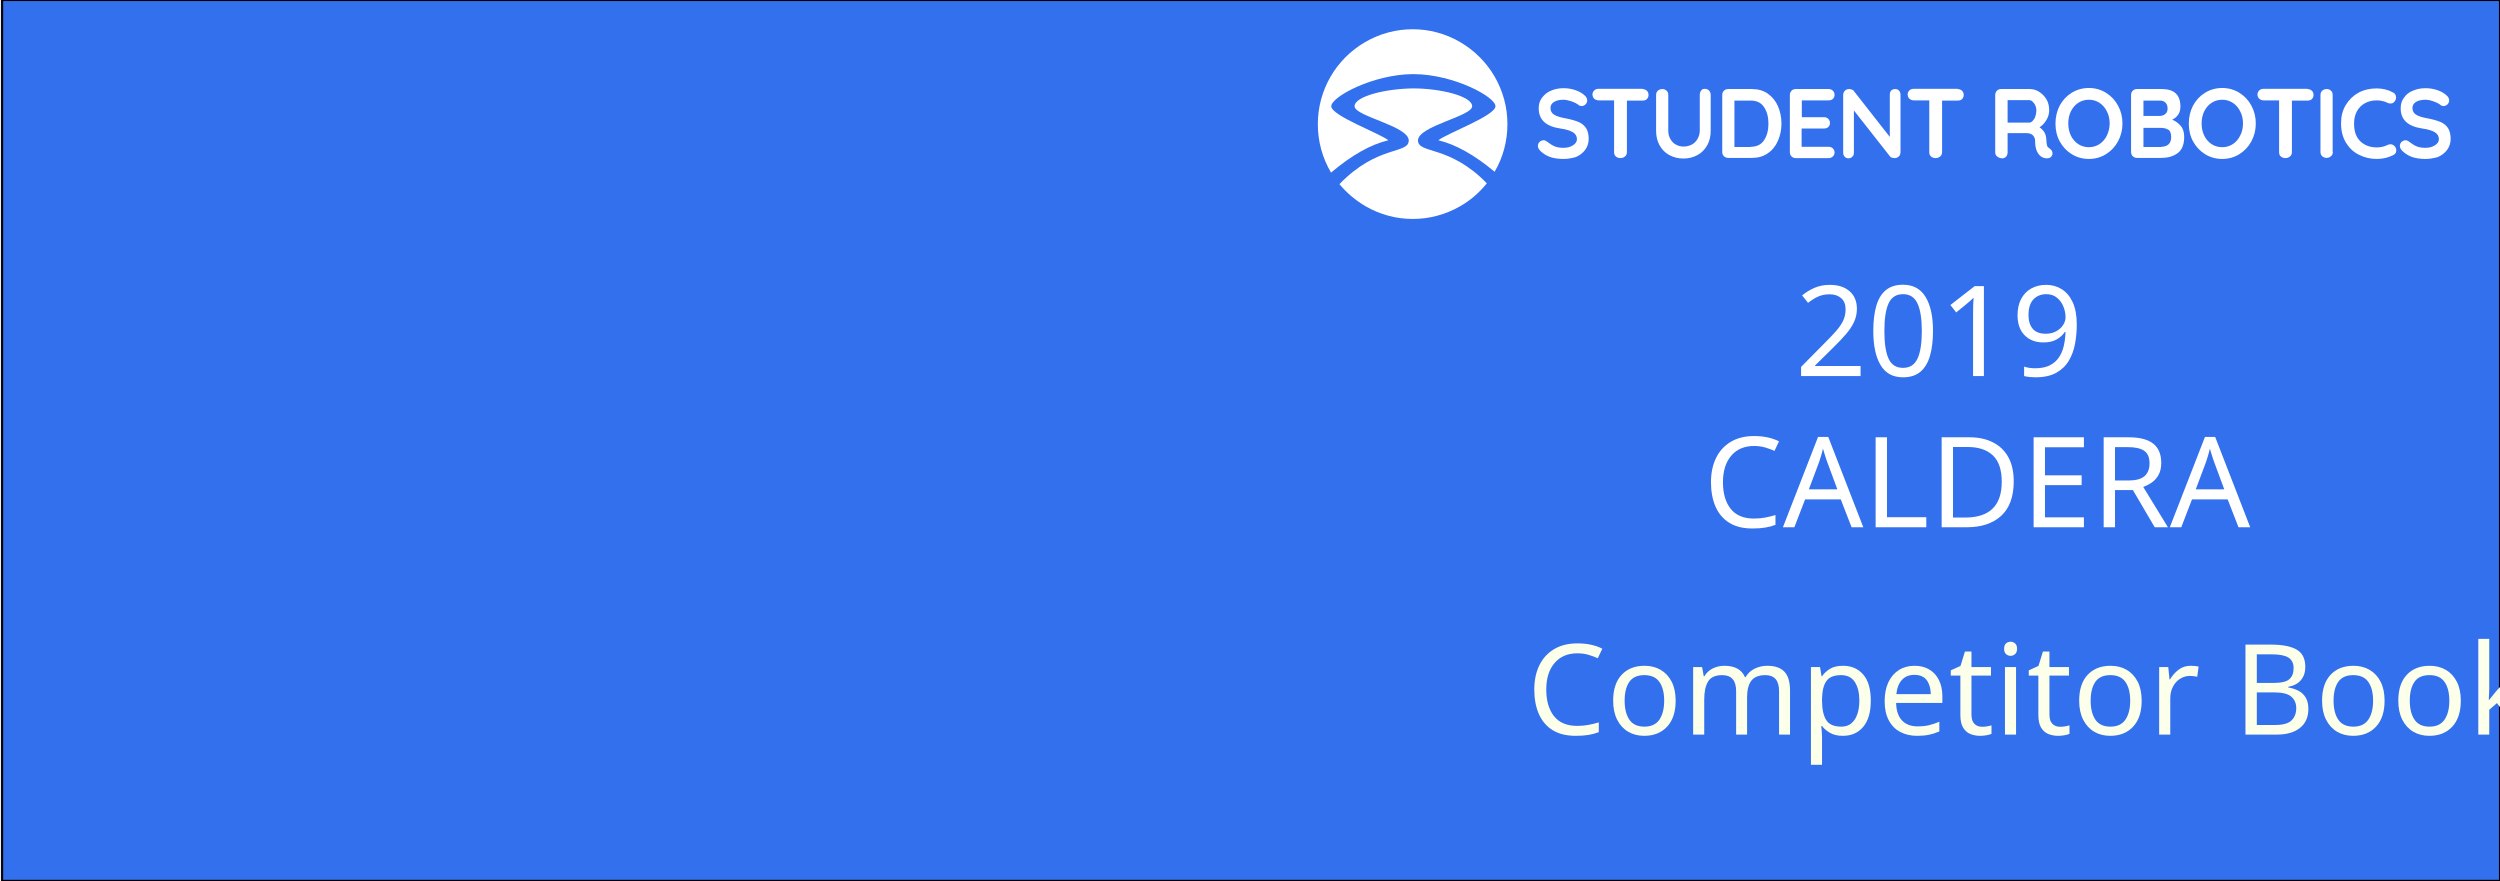
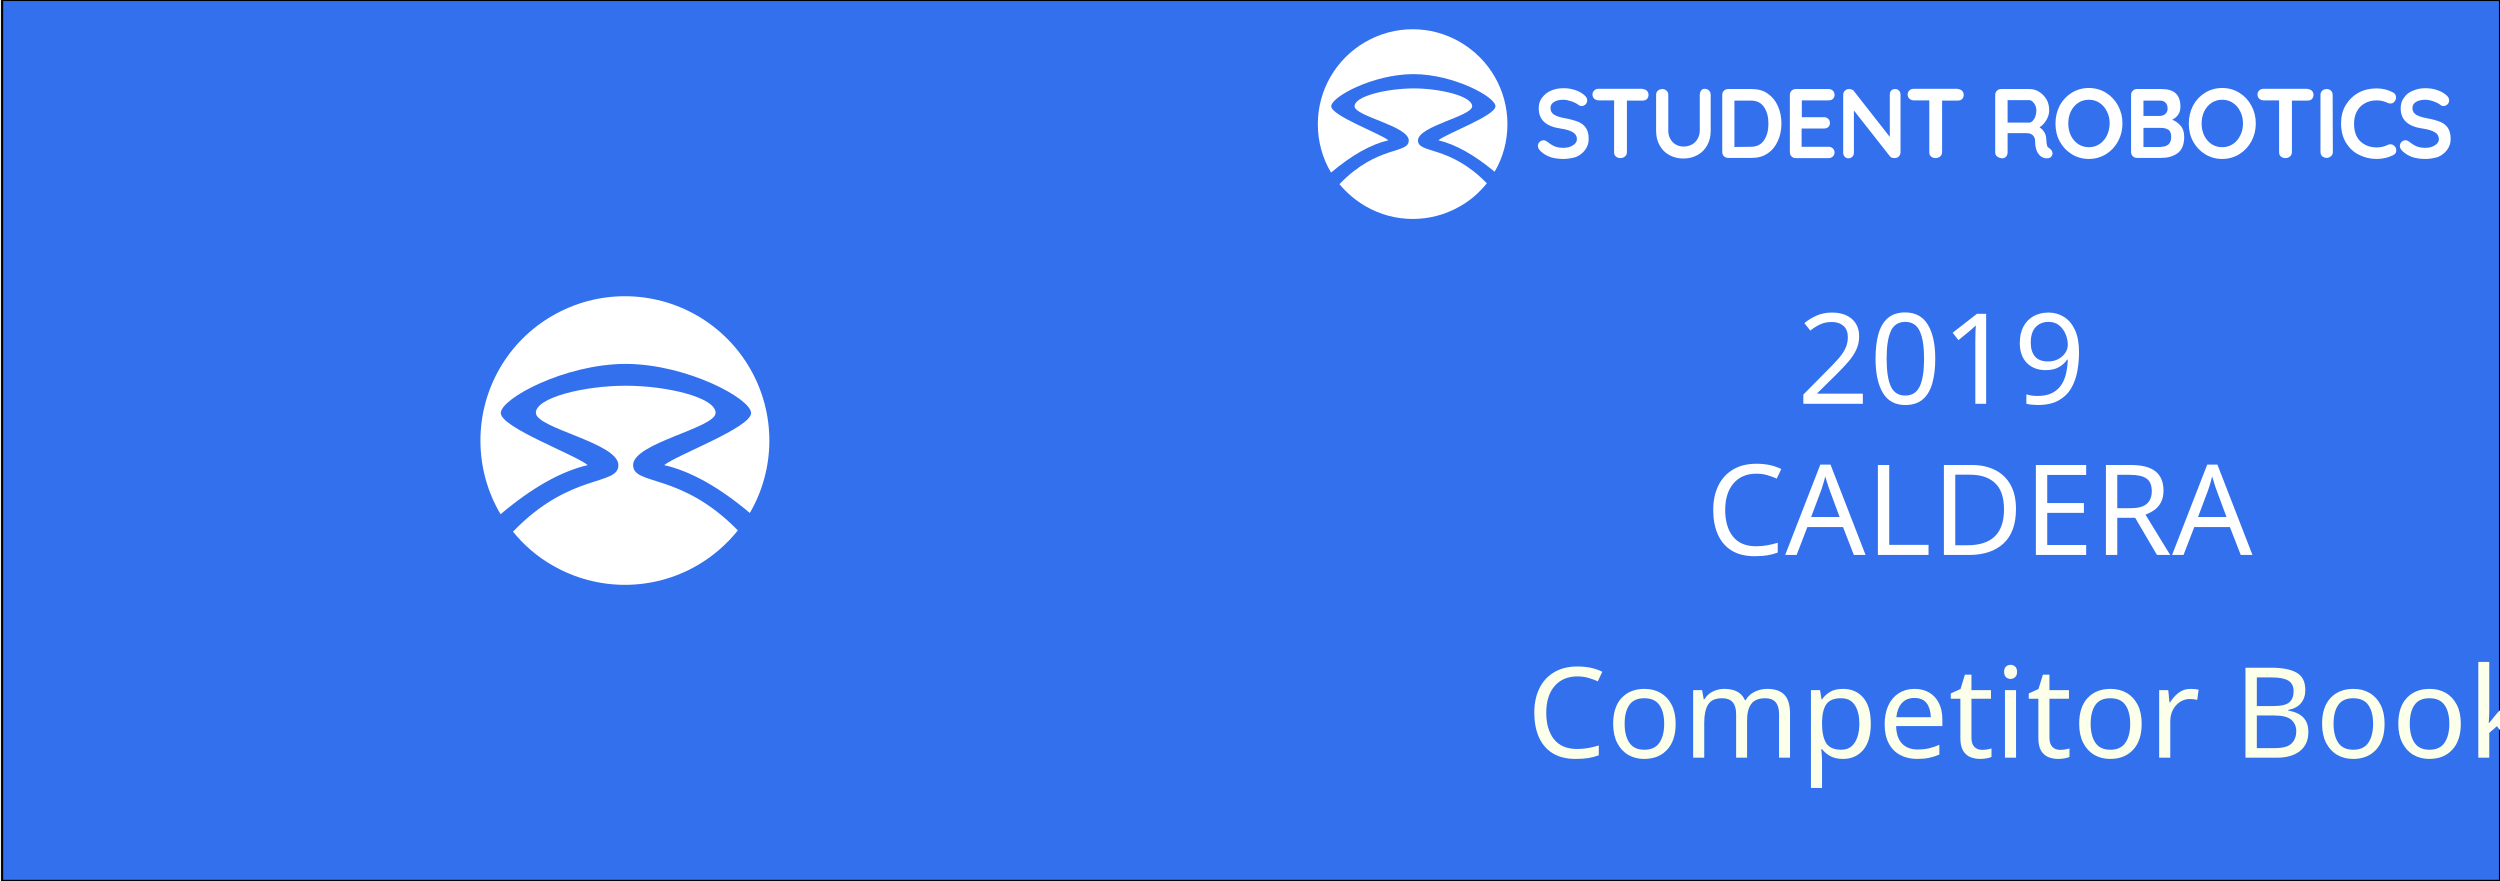
<svg xmlns="http://www.w3.org/2000/svg" version="1.1" id="svg8" x="0px" y="0px" viewBox="0 0 1190.6 419.5" style="enable-background:new 0 0 1190.6 419.5;" xml:space="preserve">
  <style type="text/css">
	.st0{fill:#3270ED;stroke:#000000;stroke-miterlimit:10;}
	.st1{fill:#FFFFFF;}
	.st2{font-family:'Oswald-Regular';}
	.st3{font-size:60px;}
	.st4{fill:#FCFFE9;}
	.st5{font-family:'OpenSansCondensed-Light';}
</style>
-   <rect x="1" class="st0" width="1189.6" height="419.5" />
+   <rect x="1" y="0" class="st0" width="1189.6" height="419.5" />
  <g id="Symbol-and-Text---White">
-     <path id="STUDENT-ROBOTICS" class="st1" d="M744.6,75.7c-2.3,0-4.3-0.3-6-0.8c-1.8-0.6-3.4-1.5-4.9-2.9c-0.8-0.8-1.3-1.6-1.3-2.5   c0-0.7,0.3-1.4,0.8-1.9c0.5-0.5,1.2-0.8,1.9-0.8c0.6,0,1.1,0.2,1.6,0.6c1.3,1,2.5,1.8,3.7,2.3c1.2,0.5,2.6,0.7,4.2,0.7   c1.8,0,3.3-0.4,4.5-1.2c1.3-0.8,1.9-1.8,1.9-2.9c0-1.4-0.6-2.5-1.9-3.3c-1.3-0.8-3.2-1.4-6-1.8c-6.9-1-10.3-4.2-10.3-9.6   c0-2,0.5-3.7,1.6-5.1s2.4-2.6,4.2-3.3c1.8-0.8,3.8-1.2,6-1.2c2,0,3.8,0.3,5.6,0.9s3.2,1.4,4.3,2.4c0.9,0.7,1.4,1.6,1.4,2.5   c0,0.7-0.3,1.4-0.8,1.9c-0.5,0.5-1.2,0.8-1.9,0.8c-0.5,0-0.9-0.1-1.3-0.4c-0.8-0.7-2-1.3-3.4-1.8c-1.5-0.5-2.8-0.8-3.9-0.8   c-2,0-3.5,0.4-4.6,1.1c-1.1,0.7-1.6,1.7-1.6,2.9c0,1.3,0.6,2.4,1.7,3.1c1.1,0.7,2.9,1.3,5.2,1.7c2.7,0.5,4.8,1.1,6.5,1.8   c1.6,0.7,2.8,1.7,3.6,3c0.8,1.3,1.2,3,1.2,5.1c0,2-0.6,3.7-1.7,5.2c-1.1,1.5-2.6,2.6-4.4,3.4C748.7,75.3,746.8,75.7,744.6,75.7z    M782.2,42.4c0.8,0,1.5,0.3,2.1,0.8c0.5,0.5,0.8,1.2,0.8,2s-0.3,1.5-0.8,2c-0.5,0.5-1.2,0.7-2.1,0.7h-7.4v24.6c0,0.8-0.3,1.5-0.9,2   c-0.6,0.5-1.3,0.8-2.2,0.8s-1.6-0.3-2.2-0.8c-0.6-0.5-0.8-1.2-0.8-2V47.8h-7.4c-0.8,0-1.5-0.3-2.1-0.8c-0.5-0.5-0.8-1.2-0.8-2   c0-0.8,0.3-1.4,0.8-1.9c0.5-0.5,1.2-0.8,2-0.8H782.2z M811.9,42.3c0.8,0,1.5,0.3,2,0.8s0.8,1.2,0.8,2.1v17c0,2.6-0.5,4.9-1.6,6.9   s-2.6,3.6-4.6,4.7s-4.2,1.7-6.8,1.7c-2.5,0-4.8-0.6-6.8-1.7c-2-1.1-3.5-2.7-4.6-4.7s-1.6-4.3-1.6-6.9v-17c0-0.8,0.3-1.5,0.8-2   c0.6-0.5,1.3-0.8,2.2-0.8c0.8,0,1.4,0.3,2,0.8s0.8,1.2,0.8,2v17c0,1.5,0.3,2.8,1,4s1.5,2.1,2.7,2.7c1.1,0.6,2.3,0.9,3.6,0.9   c1.3,0,2.6-0.3,3.8-0.9c1.2-0.6,2.1-1.5,2.8-2.7s1.1-2.5,1.1-4v-17c0-0.8,0.2-1.5,0.7-2.1C810.4,42.6,811.1,42.3,811.9,42.3z    M834.3,42.4c2.9,0,5.5,0.7,7.6,2.2s3.7,3.4,4.8,5.9c1.1,2.5,1.7,5.3,1.7,8.3c0,3.1-0.6,5.9-1.7,8.3c-1.1,2.5-2.7,4.5-4.8,5.9   c-2.1,1.5-4.6,2.2-7.6,2.2H823c-0.8,0-1.5-0.3-2-0.8c-0.5-0.5-0.8-1.2-0.8-2V45.2c0-0.8,0.3-1.5,0.8-2s1.2-0.8,2-0.8H834.3z    M833.8,69.9c2.8,0,4.9-1,6.3-3.1c1.4-2.1,2.1-4.7,2.1-7.9c0-3.2-0.7-5.8-2.1-7.9c-1.4-2.1-3.5-3.1-6.3-3.1H826v22.1H833.8z    M870.9,69.9c0.8,0,1.5,0.3,2,0.8c0.5,0.5,0.8,1.2,0.8,1.9c0,0.8-0.3,1.4-0.8,1.9c-0.5,0.5-1.2,0.8-2,0.8h-15.7   c-0.8,0-1.5-0.3-2-0.8c-0.5-0.5-0.8-1.2-0.8-2V45.2c0-0.8,0.3-1.5,0.8-2c0.5-0.5,1.2-0.8,2-0.8h15.7c0.8,0,1.5,0.3,2,0.8   c0.5,0.5,0.8,1.2,0.8,2c0,0.8-0.3,1.4-0.8,1.9c-0.5,0.5-1.2,0.7-2.1,0.7h-12.7v8h10.6c0.8,0,1.5,0.3,2,0.8c0.5,0.5,0.8,1.2,0.8,2   c0,0.8-0.3,1.4-0.8,1.9c-0.5,0.5-1.2,0.7-2.1,0.7h-10.6v8.7H870.9z M902.6,42.4c0.8,0,1.4,0.3,1.8,0.8c0.5,0.5,0.7,1.1,0.7,1.9   v27.4c0,0.8-0.3,1.5-0.8,2c-0.5,0.5-1.2,0.8-2,0.8c-0.4,0-0.9-0.1-1.3-0.2c-0.4-0.1-0.7-0.3-0.9-0.6l-17.2-21.9v20.1   c0,0.8-0.2,1.4-0.7,1.9s-1.1,0.8-1.9,0.8c-0.8,0-1.4-0.3-1.8-0.8c-0.5-0.5-0.7-1.1-0.7-1.9V45.2c0-0.8,0.3-1.5,0.8-2s1.2-0.8,2-0.8   c0.5,0,0.9,0.1,1.4,0.3c0.5,0.2,0.8,0.4,1,0.8L900,65.2V45c0-0.8,0.2-1.4,0.7-1.9C901.2,42.6,901.8,42.4,902.6,42.4z M932.3,42.4   c0.8,0,1.5,0.3,2.1,0.8c0.5,0.5,0.8,1.2,0.8,2s-0.3,1.5-0.8,2s-1.2,0.7-2.1,0.7h-7.4v24.6c0,0.8-0.3,1.5-0.9,2   c-0.6,0.5-1.3,0.8-2.2,0.8c-0.9,0-1.6-0.3-2.2-0.8c-0.6-0.5-0.8-1.2-0.8-2V47.8h-7.4c-0.8,0-1.5-0.3-2.1-0.8   c-0.5-0.5-0.8-1.2-0.8-2c0-0.8,0.3-1.4,0.8-1.9c0.5-0.5,1.2-0.8,2-0.8H932.3z M976.1,70.7c0.4,0.3,0.7,0.6,1,1   c0.2,0.4,0.4,0.8,0.4,1.3c0,0.6-0.2,1.1-0.6,1.6c-0.5,0.6-1.2,0.8-2.2,0.8c-0.8,0-1.4-0.2-2.1-0.5c-2.3-1.3-3.4-3.9-3.4-7.8   c0-1.1-0.4-2-1.1-2.7s-1.8-1-3.2-1h-8.8v9.1c0,0.8-0.2,1.5-0.7,2.1c-0.5,0.5-1.1,0.8-1.8,0.8c-0.9,0-1.7-0.3-2.4-0.8   c-0.7-0.5-1-1.2-1-2V45.2c0-0.8,0.3-1.5,0.8-2s1.2-0.8,2-0.8h13.5c1.6,0,3.2,0.4,4.6,1.3c1.4,0.9,2.6,2.1,3.5,3.6s1.3,3.3,1.3,5.2   c0,1.6-0.4,3.1-1.3,4.6s-1.9,2.7-3.3,3.5c2,1.4,3.1,3.2,3.2,5.5c0.1,0.5,0.1,1,0.1,1.5c0.1,1,0.3,1.7,0.4,2.1   C975.3,70.1,975.6,70.4,976.1,70.7z M966.4,58.4c0.6,0,1.1-0.3,1.6-0.8c0.5-0.5,1-1.2,1.3-2.1c0.3-0.9,0.5-1.9,0.5-2.9   c0-0.9-0.2-1.7-0.5-2.4c-0.3-0.7-0.8-1.3-1.3-1.8s-1.1-0.7-1.6-0.7h-10.3v10.7H966.4z M1010.8,58.8c0,3.1-0.7,5.9-2.1,8.5   c-1.4,2.6-3.3,4.6-5.7,6.1s-5.2,2.3-8.2,2.3c-3,0-5.8-0.8-8.2-2.3s-4.3-3.5-5.7-6.1c-1.4-2.6-2-5.4-2-8.5c0-3.1,0.7-5.9,2-8.5   c1.4-2.6,3.3-4.6,5.7-6.1c2.4-1.5,5.2-2.3,8.2-2.3c3,0,5.8,0.8,8.2,2.3c2.4,1.5,4.3,3.5,5.7,6.1   C1010.1,52.9,1010.8,55.7,1010.8,58.8z M1004.7,58.8c0-2.1-0.4-4-1.3-5.7c-0.8-1.7-2-3.1-3.5-4.1c-1.5-1-3.2-1.5-5.1-1.5   c-1.9,0-3.6,0.5-5.1,1.5c-1.5,1-2.6,2.3-3.5,4.1c-0.8,1.7-1.2,3.6-1.2,5.7c0,2.1,0.4,4,1.2,5.7c0.8,1.7,2,3.1,3.5,4.1   s3.2,1.5,5.1,1.5c1.9,0,3.6-0.5,5.1-1.5c1.5-1,2.7-2.4,3.5-4.1S1004.7,60.9,1004.7,58.8z M1034.5,57c1.7,0.7,3,1.7,4.1,3   s1.6,3.1,1.6,5.2c0,3.7-1.1,6.3-3.2,7.8c-2.1,1.5-4.7,2.2-7.6,2.2h-11.7c-0.8,0-1.5-0.3-2-0.8c-0.5-0.5-0.8-1.2-0.8-2V45.2   c0-0.8,0.3-1.5,0.8-2s1.2-0.8,2-0.8h11.8c6,0,8.9,2.8,8.9,8.4c0,1.4-0.3,2.7-1,3.7C1036.7,55.6,1035.7,56.4,1034.5,57z    M1032.3,51.8c0-1.3-0.3-2.2-1-2.9s-1.5-1-2.7-1h-7.8v7.3h7.9c0.9,0,1.8-0.3,2.5-0.9C1031.9,53.7,1032.3,52.8,1032.3,51.8z    M1029.3,69.9c1.5,0,2.6-0.4,3.5-1.2c0.8-0.8,1.2-1.9,1.2-3.4c0-1.8-0.5-3.1-1.5-3.6c-1-0.6-2.2-0.8-3.6-0.8h-8.1v9.1H1029.3z    M1074.3,58.8c0,3.1-0.7,5.9-2.1,8.5c-1.4,2.6-3.3,4.6-5.7,6.1s-5.2,2.3-8.2,2.3c-3,0-5.8-0.8-8.2-2.3s-4.3-3.5-5.7-6.1   c-1.4-2.6-2-5.4-2-8.5c0-3.1,0.7-5.9,2-8.5c1.4-2.6,3.3-4.6,5.7-6.1c2.4-1.5,5.2-2.3,8.2-2.3c3,0,5.8,0.8,8.2,2.3   c2.4,1.5,4.3,3.5,5.7,6.1S1074.3,55.7,1074.3,58.8z M1068.2,58.8c0-2.1-0.4-4-1.3-5.7c-0.8-1.7-2-3.1-3.5-4.1s-3.2-1.5-5.1-1.5   c-1.9,0-3.6,0.5-5.1,1.5c-1.5,1-2.6,2.3-3.5,4.1c-0.8,1.7-1.2,3.6-1.2,5.7c0,2.1,0.4,4,1.2,5.7c0.8,1.7,2,3.1,3.5,4.1   c1.5,1,3.2,1.5,5.1,1.5c1.9,0,3.6-0.5,5.1-1.5c1.5-1,2.7-2.4,3.5-4.1C1067.8,62.8,1068.2,60.9,1068.2,58.8z M1098.9,42.4   c0.8,0,1.5,0.3,2.1,0.8c0.5,0.5,0.8,1.2,0.8,2s-0.3,1.5-0.8,2c-0.5,0.5-1.2,0.7-2.1,0.7h-7.4v24.6c0,0.8-0.3,1.5-0.9,2   c-0.6,0.5-1.3,0.8-2.2,0.8c-0.9,0-1.6-0.3-2.2-0.8c-0.6-0.5-0.8-1.2-0.8-2V47.8h-7.4c-0.8,0-1.5-0.3-2.1-0.8   c-0.5-0.5-0.8-1.2-0.8-2c0-0.8,0.3-1.4,0.8-1.9c0.5-0.5,1.2-0.8,2-0.8H1098.9z M1111,72.4c0,0.8-0.3,1.5-0.9,2   c-0.6,0.5-1.3,0.8-2.1,0.8c-0.8,0-1.5-0.3-2.1-0.8c-0.5-0.5-0.8-1.2-0.8-2V45.2c0-0.8,0.3-1.5,0.8-2c0.6-0.5,1.3-0.8,2.2-0.8   c0.8,0,1.5,0.3,2,0.8c0.6,0.5,0.8,1.2,0.8,2V72.4z M1139.6,44c1,0.5,1.5,1.3,1.5,2.4c0,0.7-0.2,1.3-0.7,1.9c-0.5,0.7-1.1,1-1.9,1   c-0.5,0-1.1-0.1-1.6-0.4c-1.5-0.7-3.2-1.1-5-1.1c-2.2,0-4.1,0.5-5.7,1.4c-1.6,0.9-2.9,2.2-3.8,3.9s-1.3,3.6-1.3,5.8   c0,3.7,1,6.5,3,8.4c2,1.9,4.6,2.9,7.8,2.9c1.9,0,3.6-0.4,5-1.1c0.6-0.3,1.1-0.4,1.5-0.4c0.8,0,1.5,0.3,2.1,1   c0.5,0.6,0.7,1.2,0.7,1.9c0,0.5-0.1,1-0.4,1.4c-0.3,0.4-0.6,0.7-1.1,0.9c-2.4,1.2-5,1.8-7.8,1.8c-3.1,0-5.9-0.7-8.5-2   s-4.6-3.2-6.2-5.8c-1.5-2.5-2.3-5.6-2.3-9.2c0-3.2,0.7-6.1,2.2-8.6c1.5-2.5,3.5-4.5,6-5.9c2.6-1.4,5.5-2.1,8.7-2.1   C1134.6,42.1,1137.2,42.7,1139.6,44z M1155.1,75.7c-2.3,0-4.3-0.3-6-0.8c-1.8-0.6-3.4-1.5-4.9-2.9c-0.8-0.8-1.3-1.6-1.3-2.5   c0-0.7,0.3-1.4,0.8-1.9c0.5-0.5,1.2-0.8,1.9-0.8c0.6,0,1.1,0.2,1.6,0.6c1.3,1,2.5,1.8,3.7,2.3c1.2,0.5,2.6,0.7,4.2,0.7   c1.8,0,3.3-0.4,4.5-1.2c1.3-0.8,1.9-1.8,1.9-2.9c0-1.4-0.6-2.5-1.9-3.3c-1.3-0.8-3.2-1.4-6-1.8c-6.9-1-10.3-4.2-10.3-9.6   c0-2,0.5-3.7,1.6-5.1c1-1.5,2.4-2.6,4.2-3.3c1.8-0.8,3.8-1.2,6-1.2c2,0,3.8,0.3,5.6,0.9s3.2,1.4,4.3,2.4c0.9,0.7,1.4,1.6,1.4,2.5   c0,0.7-0.3,1.4-0.8,1.9c-0.5,0.5-1.2,0.8-1.9,0.8c-0.5,0-0.9-0.1-1.3-0.4c-0.8-0.7-2-1.3-3.4-1.8s-2.8-0.8-3.9-0.8   c-2,0-3.5,0.4-4.6,1.1c-1.1,0.7-1.6,1.7-1.6,2.9c0,1.3,0.6,2.4,1.7,3.1c1.1,0.7,2.9,1.3,5.2,1.7c2.7,0.5,4.8,1.1,6.5,1.8   c1.6,0.7,2.8,1.7,3.6,3s1.2,3,1.2,5.1c0,2-0.6,3.7-1.7,5.2c-1.1,1.5-2.6,2.6-4.4,3.4C1159.2,75.3,1157.3,75.7,1155.1,75.7z" />
-     <path id="Combined-Shape" class="st1" d="M708.1,87.3c-3.5,4.3-7.7,8.1-12.7,10.9c-14,8.1-31.2,8.1-45.1,0   c-4.8-2.8-9-6.4-12.4-10.5c18.1-18.8,33-14.2,33-20.8c0-6.9-25.8-11.5-25.8-16.3c0-4.8,15.1-8.4,28-8.5c12.9,0,28,3.7,28,8.5   c0,4.8-25.8,9.4-25.8,16.3C675.4,73.4,690.2,68.9,708.1,87.3L708.1,87.3z M711.8,81.8c-9.6-8-18.5-13-26.8-15   c4.1-3.3,27.2-11.7,27.2-16.2c0-4.5-19.9-15.2-38.9-15.3v0c-0.1,0-0.1,0-0.2,0c-0.1,0-0.1,0-0.2,0v0c-19,0.1-38.9,10.8-38.9,15.3   c0,4.5,23.1,12.9,27.2,16.2c-8.4,2-17.5,7.1-27.3,15.4c-4.1-6.9-6.3-14.8-6.3-23.1c0-16.1,8.6-31,22.6-39.1c14-8.1,31.2-8.1,45.1,0   c14,8.1,22.6,23,22.6,39.1C717.9,67.2,715.8,75,711.8,81.8z" />
+     <path id="STUDENT-ROBOTICS" class="st1" d="M744.6,75.7c-2.3,0-4.3-0.3-6-0.8c-1.8-0.6-3.4-1.5-4.9-2.9c-0.8-0.8-1.3-1.6-1.3-2.5   c0-0.7,0.3-1.4,0.8-1.9s1.2-0.8,1.9-0.8c0.6,0,1.1,0.2,1.6,0.6c1.3,1,2.5,1.8,3.7,2.3s2.6,0.7,4.2,0.7c1.8,0,3.3-0.4,4.5-1.2   c1.3-0.8,1.9-1.8,1.9-2.9c0-1.4-0.6-2.5-1.9-3.3c-1.3-0.8-3.2-1.4-6-1.8c-6.9-1-10.3-4.2-10.3-9.6c0-2,0.5-3.7,1.6-5.1   s2.4-2.6,4.2-3.3c1.8-0.8,3.8-1.2,6-1.2c2,0,3.8,0.3,5.6,0.9s3.2,1.4,4.3,2.4c0.9,0.7,1.4,1.6,1.4,2.5c0,0.7-0.3,1.4-0.8,1.9   s-1.2,0.8-1.9,0.8c-0.5,0-0.9-0.1-1.3-0.4c-0.8-0.7-2-1.3-3.4-1.8c-1.5-0.5-2.8-0.8-3.9-0.8c-2,0-3.5,0.4-4.6,1.1   c-1.1,0.7-1.6,1.7-1.6,2.9c0,1.3,0.6,2.4,1.7,3.1c1.1,0.7,2.9,1.3,5.2,1.7c2.7,0.5,4.8,1.1,6.5,1.8c1.6,0.7,2.8,1.7,3.6,3   s1.2,3,1.2,5.1c0,2-0.6,3.7-1.7,5.2c-1.1,1.5-2.6,2.6-4.4,3.4C748.7,75.3,746.8,75.7,744.6,75.7z M782.2,42.4   c0.8,0,1.5,0.3,2.1,0.8c0.5,0.5,0.8,1.2,0.8,2s-0.3,1.5-0.8,2s-1.2,0.7-2.1,0.7h-7.4v24.6c0,0.8-0.3,1.5-0.9,2   c-0.6,0.5-1.3,0.8-2.2,0.8s-1.6-0.3-2.2-0.8c-0.6-0.5-0.8-1.2-0.8-2V47.8h-7.4c-0.8,0-1.5-0.3-2.1-0.8c-0.5-0.5-0.8-1.2-0.8-2   s0.3-1.4,0.8-1.9s1.2-0.8,2-0.8h21V42.4z M811.9,42.3c0.8,0,1.5,0.3,2,0.8s0.8,1.2,0.8,2.1v17c0,2.6-0.5,4.9-1.6,6.9   s-2.6,3.6-4.6,4.7s-4.2,1.7-6.8,1.7c-2.5,0-4.8-0.6-6.8-1.7s-3.5-2.7-4.6-4.7s-1.6-4.3-1.6-6.9v-17c0-0.8,0.3-1.5,0.8-2   c0.6-0.5,1.3-0.8,2.2-0.8c0.8,0,1.4,0.3,2,0.8s0.8,1.2,0.8,2v17c0,1.5,0.3,2.8,1,4s1.5,2.1,2.7,2.7c1.1,0.6,2.3,0.9,3.6,0.9   s2.6-0.3,3.8-0.9s2.1-1.5,2.8-2.7s1.1-2.5,1.1-4v-17c0-0.8,0.2-1.5,0.7-2.1C810.4,42.6,811.1,42.3,811.9,42.3z M834.3,42.4   c2.9,0,5.5,0.7,7.6,2.2s3.7,3.4,4.8,5.9s1.7,5.3,1.7,8.3c0,3.1-0.6,5.9-1.7,8.3c-1.1,2.5-2.7,4.5-4.8,5.9c-2.1,1.5-4.6,2.2-7.6,2.2   H823c-0.8,0-1.5-0.3-2-0.8s-0.8-1.2-0.8-2V45.2c0-0.8,0.3-1.5,0.8-2s1.2-0.8,2-0.8H834.3z M833.8,69.9c2.8,0,4.9-1,6.3-3.1   c1.4-2.1,2.1-4.7,2.1-7.9s-0.7-5.8-2.1-7.9c-1.4-2.1-3.5-3.1-6.3-3.1H826V70L833.8,69.9L833.8,69.9z M870.9,69.9   c0.8,0,1.5,0.3,2,0.8s0.8,1.2,0.8,1.9c0,0.8-0.3,1.4-0.8,1.9s-1.2,0.8-2,0.8h-15.7c-0.8,0-1.5-0.3-2-0.8s-0.8-1.2-0.8-2V45.2   c0-0.8,0.3-1.5,0.8-2s1.2-0.8,2-0.8h15.7c0.8,0,1.5,0.3,2,0.8s0.8,1.2,0.8,2s-0.3,1.4-0.8,1.9s-1.2,0.7-2.1,0.7h-12.7v8h10.6   c0.8,0,1.5,0.3,2,0.8s0.8,1.2,0.8,2s-0.3,1.4-0.8,1.9s-1.2,0.7-2.1,0.7H858v8.7H870.9z M902.6,42.4c0.8,0,1.4,0.3,1.8,0.8   c0.5,0.5,0.7,1.1,0.7,1.9v27.4c0,0.8-0.3,1.5-0.8,2s-1.2,0.8-2,0.8c-0.4,0-0.9-0.1-1.3-0.2c-0.4-0.1-0.7-0.3-0.9-0.6l-17.2-21.9   v20.1c0,0.8-0.2,1.4-0.7,1.9s-1.1,0.8-1.9,0.8c-0.8,0-1.4-0.3-1.8-0.8c-0.5-0.5-0.7-1.1-0.7-1.9V45.2c0-0.8,0.3-1.5,0.8-2   s1.2-0.8,2-0.8c0.5,0,0.9,0.1,1.4,0.3s0.8,0.4,1,0.8l17,21.7V45c0-0.8,0.2-1.4,0.7-1.9S901.8,42.4,902.6,42.4z M932.3,42.4   c0.8,0,1.5,0.3,2.1,0.8c0.5,0.5,0.8,1.2,0.8,2s-0.3,1.5-0.8,2s-1.2,0.7-2.1,0.7h-7.4v24.6c0,0.8-0.3,1.5-0.9,2   c-0.6,0.5-1.3,0.8-2.2,0.8s-1.6-0.3-2.2-0.8c-0.6-0.5-0.8-1.2-0.8-2V47.8h-7.4c-0.8,0-1.5-0.3-2.1-0.8c-0.5-0.5-0.8-1.2-0.8-2   s0.3-1.4,0.8-1.9s1.2-0.8,2-0.8h21V42.4z M976.1,70.7c0.4,0.3,0.7,0.6,1,1c0.2,0.4,0.4,0.8,0.4,1.3c0,0.6-0.2,1.1-0.6,1.6   c-0.5,0.6-1.2,0.8-2.2,0.8c-0.8,0-1.4-0.2-2.1-0.5c-2.3-1.3-3.4-3.9-3.4-7.8c0-1.1-0.4-2-1.1-2.7s-1.8-1-3.2-1h-8.8v9.1   c0,0.8-0.2,1.5-0.7,2.1c-0.5,0.5-1.1,0.8-1.8,0.8c-0.9,0-1.7-0.3-2.4-0.8s-1-1.2-1-2V45.2c0-0.8,0.3-1.5,0.8-2s1.2-0.8,2-0.8h13.5   c1.6,0,3.2,0.4,4.6,1.3c1.4,0.9,2.6,2.1,3.5,3.6s1.3,3.3,1.3,5.2c0,1.6-0.4,3.1-1.3,4.6s-1.9,2.7-3.3,3.5c2,1.4,3.1,3.2,3.2,5.5   c0.1,0.5,0.1,1,0.1,1.5c0.1,1,0.3,1.7,0.4,2.1C975.3,70.1,975.6,70.4,976.1,70.7z M966.4,58.4c0.6,0,1.1-0.3,1.6-0.8s1-1.2,1.3-2.1   c0.3-0.9,0.5-1.9,0.5-2.9c0-0.9-0.2-1.7-0.5-2.4s-0.8-1.3-1.3-1.8s-1.1-0.7-1.6-0.7h-10.3v10.7H966.4z M1010.8,58.8   c0,3.1-0.7,5.9-2.1,8.5c-1.4,2.6-3.3,4.6-5.7,6.1s-5.2,2.3-8.2,2.3s-5.8-0.8-8.2-2.3s-4.3-3.5-5.7-6.1s-2-5.4-2-8.5s0.7-5.9,2-8.5   c1.4-2.6,3.3-4.6,5.7-6.1s5.2-2.3,8.2-2.3s5.8,0.8,8.2,2.3s4.3,3.5,5.7,6.1C1010.1,52.9,1010.8,55.7,1010.8,58.8z M1004.7,58.8   c0-2.1-0.4-4-1.3-5.7c-0.8-1.7-2-3.1-3.5-4.1s-3.2-1.5-5.1-1.5c-1.9,0-3.6,0.5-5.1,1.5s-2.6,2.3-3.5,4.1c-0.8,1.7-1.2,3.6-1.2,5.7   c0,2.1,0.4,4,1.2,5.7c0.8,1.7,2,3.1,3.5,4.1s3.2,1.5,5.1,1.5c1.9,0,3.6-0.5,5.1-1.5s2.7-2.4,3.5-4.1S1004.7,60.9,1004.7,58.8z    M1034.5,57c1.7,0.7,3,1.7,4.1,3s1.6,3.1,1.6,5.2c0,3.7-1.1,6.3-3.2,7.8s-4.7,2.2-7.6,2.2h-11.7c-0.8,0-1.5-0.3-2-0.8   s-0.8-1.2-0.8-2V45.2c0-0.8,0.3-1.5,0.8-2s1.2-0.8,2-0.8h11.8c6,0,8.9,2.8,8.9,8.4c0,1.4-0.3,2.7-1,3.7   C1036.7,55.6,1035.7,56.4,1034.5,57z M1032.3,51.8c0-1.3-0.3-2.2-1-2.9s-1.5-1-2.7-1h-7.8v7.3h7.9c0.9,0,1.8-0.3,2.5-0.9   C1031.9,53.7,1032.3,52.8,1032.3,51.8z M1029.3,69.9c1.5,0,2.6-0.4,3.5-1.2c0.8-0.8,1.2-1.9,1.2-3.4c0-1.8-0.5-3.1-1.5-3.6   c-1-0.6-2.2-0.8-3.6-0.8h-8.1V70h8.5V69.9z M1074.3,58.8c0,3.1-0.7,5.9-2.1,8.5c-1.4,2.6-3.3,4.6-5.7,6.1s-5.2,2.3-8.2,2.3   s-5.8-0.8-8.2-2.3s-4.3-3.5-5.7-6.1c-1.4-2.6-2-5.4-2-8.5s0.7-5.9,2-8.5c1.4-2.6,3.3-4.6,5.7-6.1c2.4-1.5,5.2-2.3,8.2-2.3   s5.8,0.8,8.2,2.3c2.4,1.5,4.3,3.5,5.7,6.1S1074.3,55.7,1074.3,58.8z M1068.2,58.8c0-2.1-0.4-4-1.3-5.7c-0.8-1.7-2-3.1-3.5-4.1   s-3.2-1.5-5.1-1.5s-3.6,0.5-5.1,1.5s-2.6,2.3-3.5,4.1c-0.8,1.7-1.2,3.6-1.2,5.7c0,2.1,0.4,4,1.2,5.7c0.8,1.7,2,3.1,3.5,4.1   s3.2,1.5,5.1,1.5s3.6-0.5,5.1-1.5s2.7-2.4,3.5-4.1C1067.8,62.8,1068.2,60.9,1068.2,58.8z M1098.9,42.4c0.8,0,1.5,0.3,2.1,0.8   c0.5,0.5,0.8,1.2,0.8,2s-0.3,1.5-0.8,2s-1.2,0.7-2.1,0.7h-7.4v24.6c0,0.8-0.3,1.5-0.9,2s-1.3,0.8-2.2,0.8c-0.9,0-1.6-0.3-2.2-0.8   s-0.8-1.2-0.8-2V47.8h-7.4c-0.8,0-1.5-0.3-2.1-0.8c-0.5-0.5-0.8-1.2-0.8-2s0.3-1.4,0.8-1.9s1.2-0.8,2-0.8h21V42.4z M1111,72.4   c0,0.8-0.3,1.5-0.9,2s-1.3,0.8-2.1,0.8c-0.8,0-1.5-0.3-2.1-0.8c-0.5-0.5-0.8-1.2-0.8-2V45.2c0-0.8,0.3-1.5,0.8-2   c0.6-0.5,1.3-0.8,2.2-0.8c0.8,0,1.5,0.3,2,0.8c0.6,0.5,0.8,1.2,0.8,2L1111,72.4L1111,72.4z M1139.6,44c1,0.5,1.5,1.3,1.5,2.4   c0,0.7-0.2,1.3-0.7,1.9c-0.5,0.7-1.1,1-1.9,1c-0.5,0-1.1-0.1-1.6-0.4c-1.5-0.7-3.2-1.1-5-1.1c-2.2,0-4.1,0.5-5.7,1.4   s-2.9,2.2-3.8,3.9s-1.3,3.6-1.3,5.8c0,3.7,1,6.5,3,8.4c2,1.9,4.6,2.9,7.8,2.9c1.9,0,3.6-0.4,5-1.1c0.6-0.3,1.1-0.4,1.5-0.4   c0.8,0,1.5,0.3,2.1,1c0.5,0.6,0.7,1.2,0.7,1.9c0,0.5-0.1,1-0.4,1.4s-0.6,0.7-1.1,0.9c-2.4,1.2-5,1.8-7.8,1.8c-3.1,0-5.9-0.7-8.5-2   s-4.6-3.2-6.2-5.8c-1.5-2.5-2.3-5.6-2.3-9.2c0-3.2,0.7-6.1,2.2-8.6c1.5-2.5,3.5-4.5,6-5.9c2.6-1.4,5.5-2.1,8.7-2.1   C1134.6,42.1,1137.2,42.7,1139.6,44z M1155.1,75.7c-2.3,0-4.3-0.3-6-0.8c-1.8-0.6-3.4-1.5-4.9-2.9c-0.8-0.8-1.3-1.6-1.3-2.5   c0-0.7,0.3-1.4,0.8-1.9s1.2-0.8,1.9-0.8c0.6,0,1.1,0.2,1.6,0.6c1.3,1,2.5,1.8,3.7,2.3s2.6,0.7,4.2,0.7c1.8,0,3.3-0.4,4.5-1.2   c1.3-0.8,1.9-1.8,1.9-2.9c0-1.4-0.6-2.5-1.9-3.3s-3.2-1.4-6-1.8c-6.9-1-10.3-4.2-10.3-9.6c0-2,0.5-3.7,1.6-5.1   c1-1.5,2.4-2.6,4.2-3.3c1.8-0.8,3.8-1.2,6-1.2c2,0,3.8,0.3,5.6,0.9s3.2,1.4,4.3,2.4c0.9,0.7,1.4,1.6,1.4,2.5c0,0.7-0.3,1.4-0.8,1.9   s-1.2,0.8-1.9,0.8c-0.5,0-0.9-0.1-1.3-0.4c-0.8-0.7-2-1.3-3.4-1.8s-2.8-0.8-3.9-0.8c-2,0-3.5,0.4-4.6,1.1c-1.1,0.7-1.6,1.7-1.6,2.9   c0,1.3,0.6,2.4,1.7,3.1c1.1,0.7,2.9,1.3,5.2,1.7c2.7,0.5,4.8,1.1,6.5,1.8c1.6,0.7,2.8,1.7,3.6,3s1.2,3,1.2,5.1c0,2-0.6,3.7-1.7,5.2   s-2.6,2.6-4.4,3.4C1159.2,75.3,1157.3,75.7,1155.1,75.7z" />
+     <path id="Combined-Shape" class="st1" d="M708.1,87.3c-3.5,4.3-7.7,8.1-12.7,10.9c-14,8.1-31.2,8.1-45.1,0   c-4.8-2.8-9-6.4-12.4-10.5c18.1-18.8,33-14.2,33-20.8c0-6.9-25.8-11.5-25.8-16.3s15.1-8.4,28-8.5c12.9,0,28,3.7,28,8.5   s-25.8,9.4-25.8,16.3C675.4,73.4,690.2,68.9,708.1,87.3L708.1,87.3z M711.8,81.8c-9.6-8-18.5-13-26.8-15   c4.1-3.3,27.2-11.7,27.2-16.2s-19.9-15.2-38.9-15.3l0,0c-0.1,0-0.1,0-0.2,0c-0.1,0-0.1,0-0.2,0l0,0c-19,0.1-38.9,10.8-38.9,15.3   s23.1,12.9,27.2,16.2c-8.4,2-17.5,7.1-27.3,15.4c-4.1-6.9-6.3-14.8-6.3-23.1c0-16.1,8.6-31,22.6-39.1s31.2-8.1,45.1,0   c14,8.1,22.6,23,22.6,39.1C717.9,67.2,715.8,75,711.8,81.8z" />
  </g>
-   <text transform="matrix(1 0 0 1 854.8766 179.0971)">
-     <tspan x="0" y="0" class="st1 st2 st3">2019</tspan>
-     <tspan x="-43.7" y="72" class="st1 st2 st3">CALDERA</tspan>
-   </text>
-   <text transform="matrix(1 0 0 1 727.0306 349.8373)" class="st4 st5 st3">Competitor Booklet</text>
+   <text transform="matrix(1 0 0 1 855.95 192.2903)" class="st1 st2 st3">2019</text>
+   <text transform="matrix(1 0 0 1 812.25 264.2903)" class="st1 st2 st3">CALDERA</text>
+   <text transform="matrix(1 0 0 1 727.0308 360.8376)" class="st4 st5 st3">Competitor Booklet</text>
+   <g id="Symbol">
+     <path id="Combined-Shape_1_" class="st1" d="M351.4,252.6c-5.3,6.6-11.8,12.3-19.4,16.7c-21.3,12.3-47.5,12.3-68.8,0   c-7.4-4.2-13.7-9.7-18.9-16.1c27.5-28.5,50.2-21.6,50.2-31.7c0-10.6-39.3-17.5-39.3-24.9c0-7.3,23.1-12.9,42.8-12.9   c19.7,0,42.8,5.6,42.8,12.9c0,7.3-39.3,14.3-39.3,24.9C301.7,231.5,324.1,224.7,351.4,252.6z M357.1,244.3   c-14.6-12.3-28.2-19.9-40.8-22.8c6.3-5,41.4-17.9,41.4-24.8c0-6.8-30.4-23.2-59.4-23.4c-0.1,0-0.1,0-0.2,0c-0.1,0-0.1,0-0.2,0   c-29,0.1-59.4,16.5-59.4,23.4c0,6.9,35.2,19.7,41.4,24.8c-12.8,3-26.6,10.8-41.5,23.4c-6.2-10.4-9.6-22.5-9.6-35.1   c0-24.6,13.1-47.3,34.4-59.5c21.3-12.3,47.5-12.3,68.8,0c21.3,12.3,34.4,35,34.4,59.5C366.4,222.1,363.1,234,357.1,244.3z" />
+   </g>
</svg>
